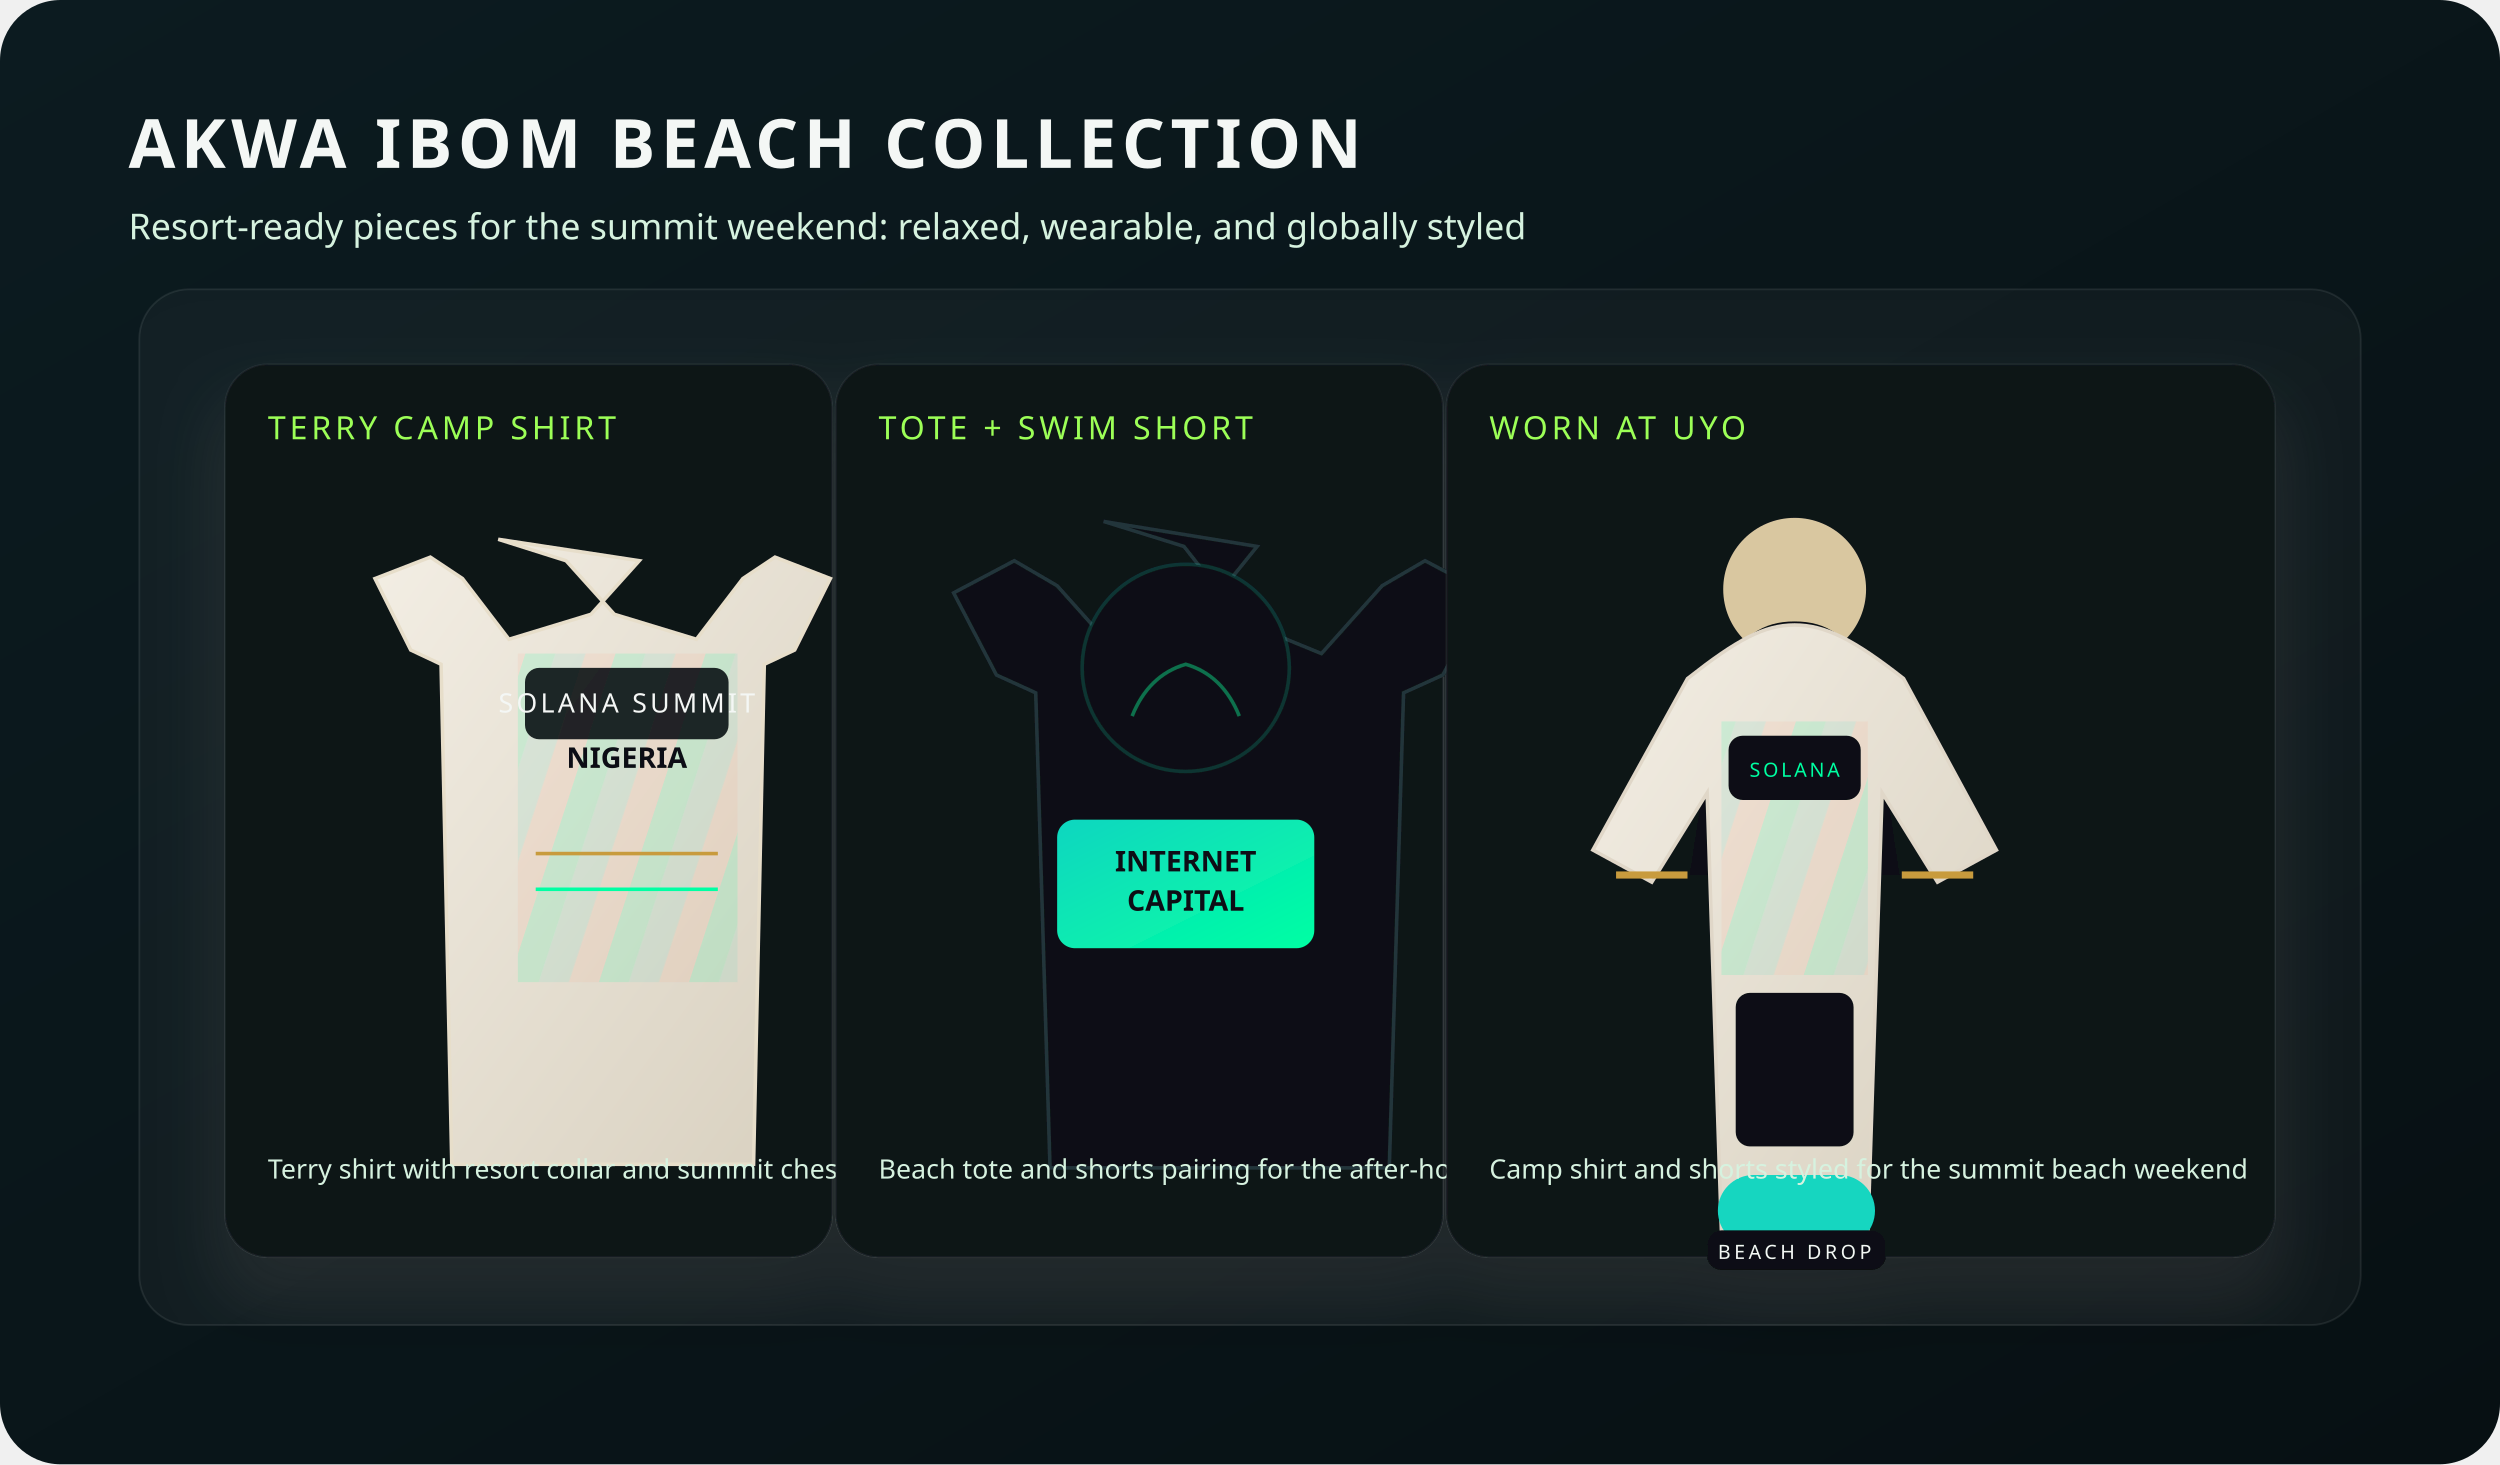
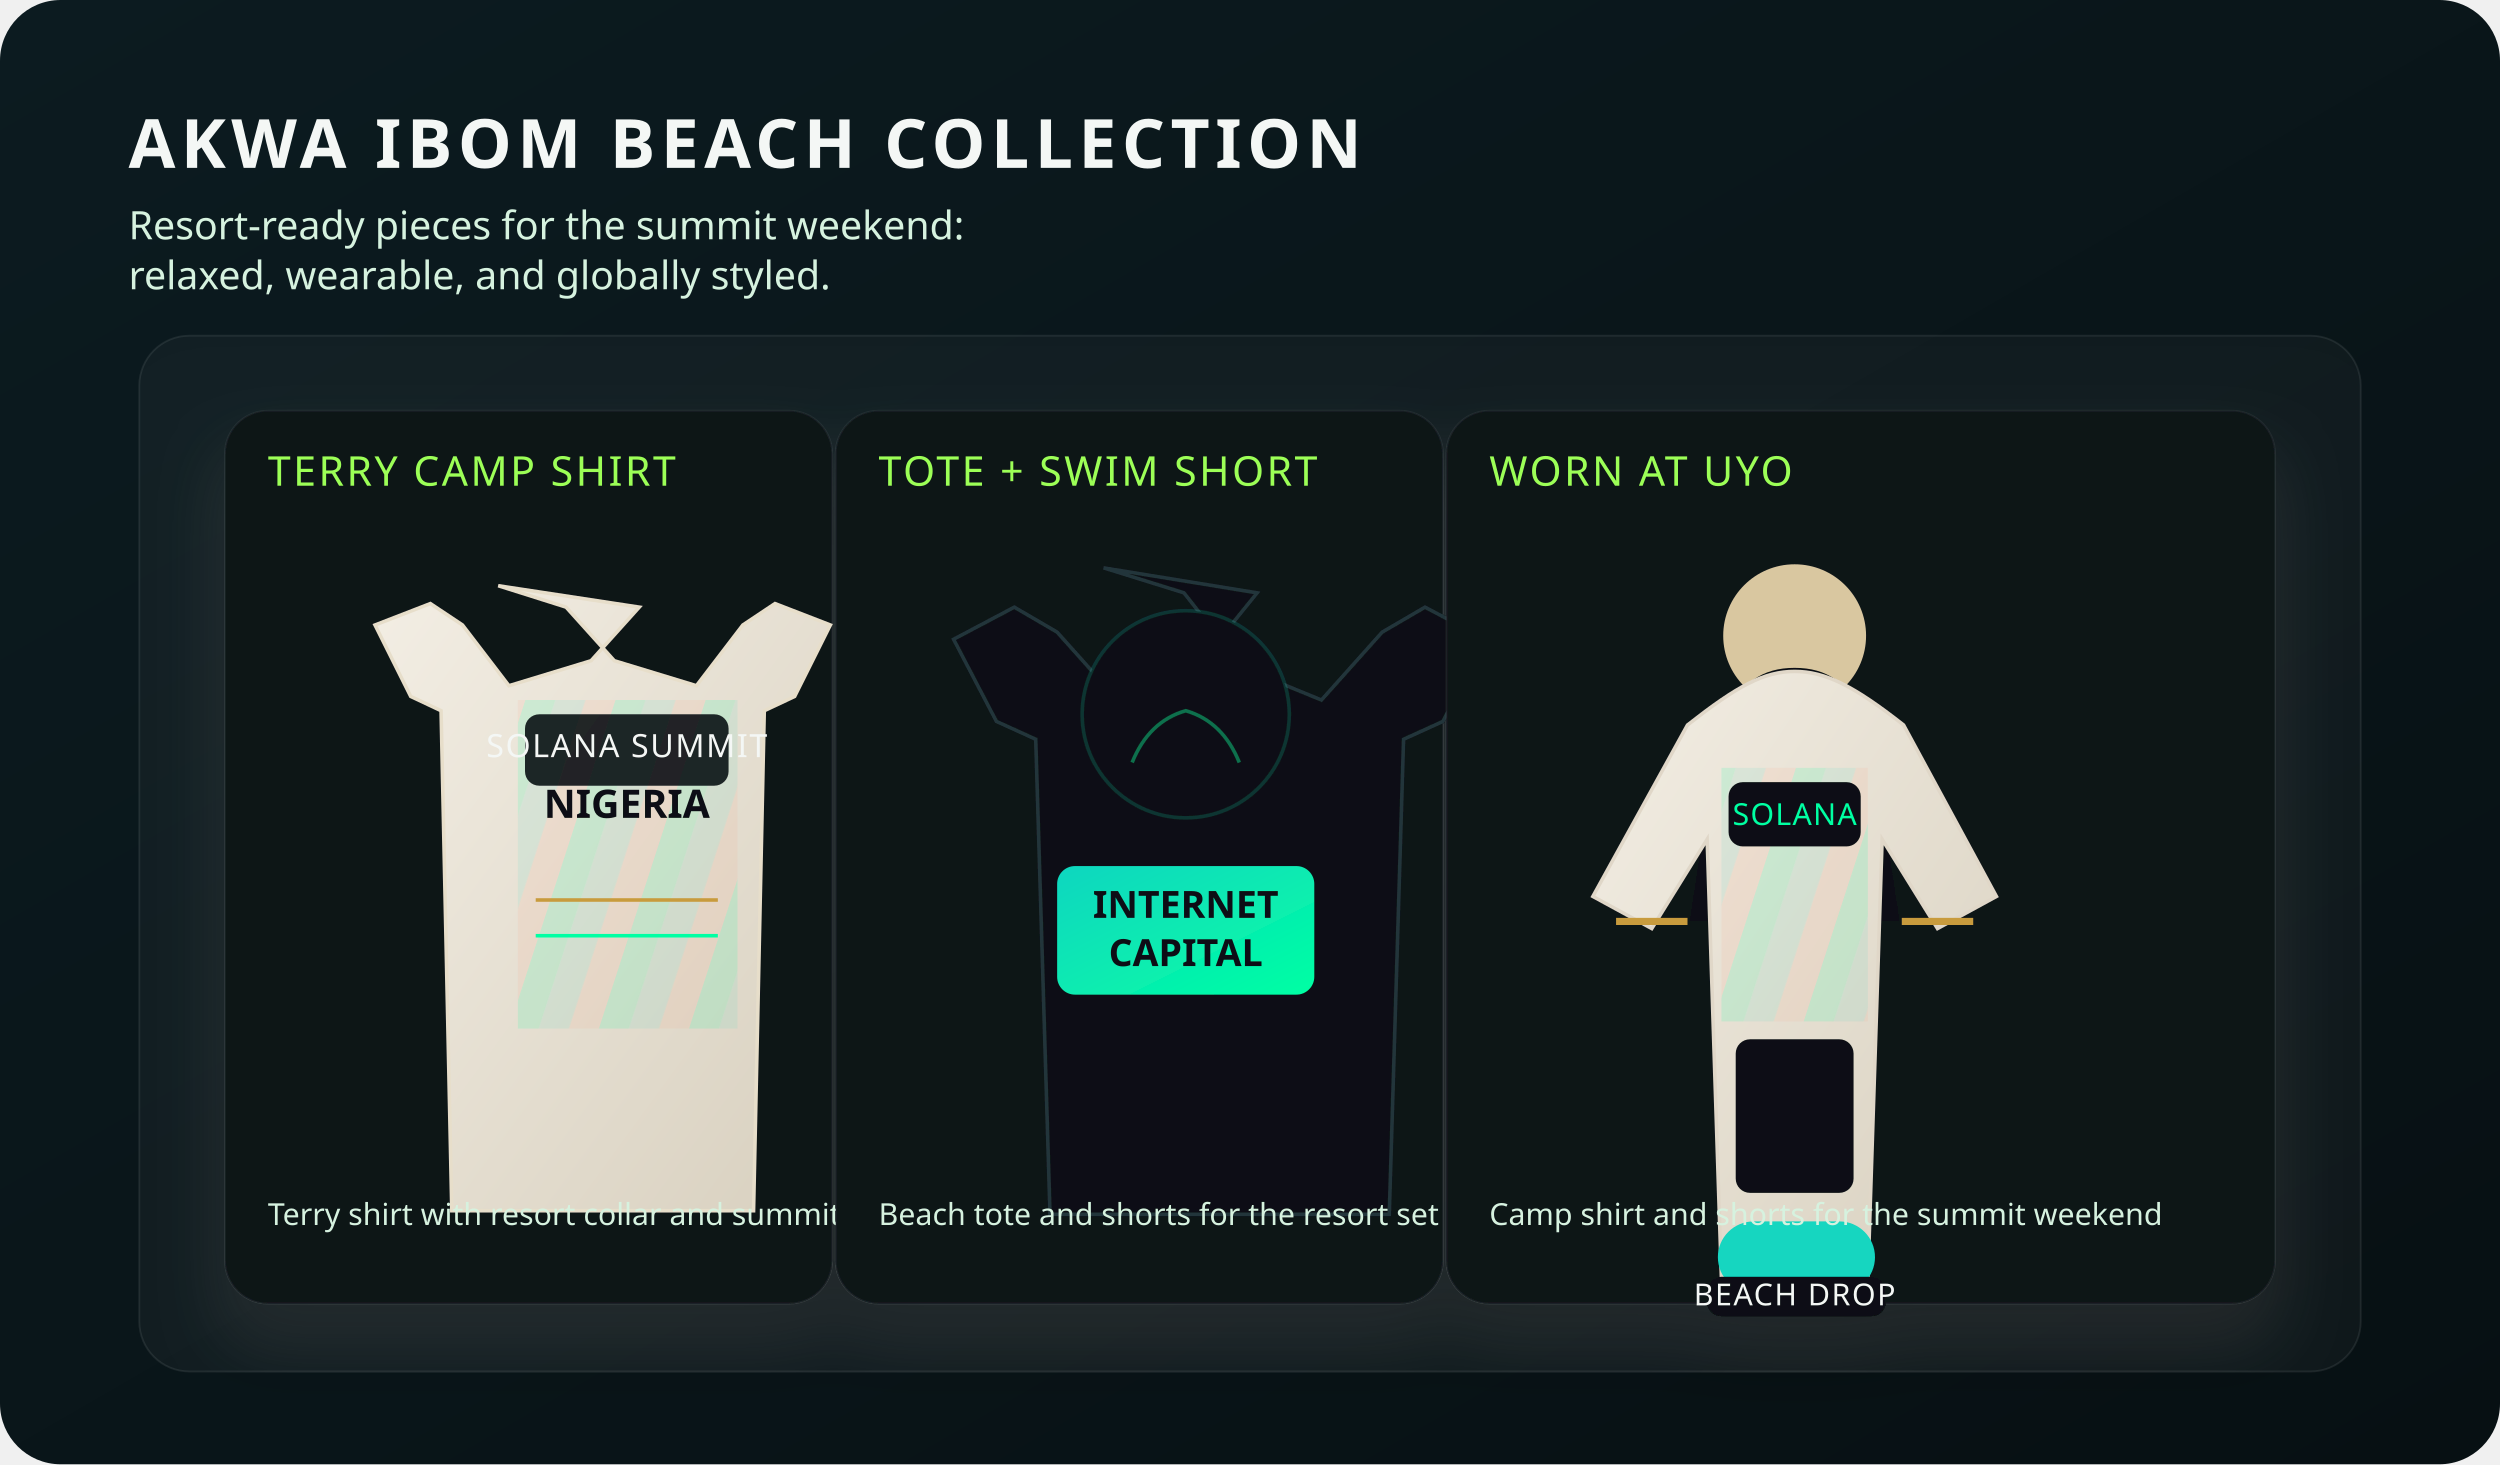
<svg xmlns="http://www.w3.org/2000/svg" viewBox="0 0 1400 820" role="img" aria-label="Beach collection production render">
  <defs>
    <linearGradient id="bg" x1="0" y1="0" x2="1" y2="1">
      <stop offset="0%" stop-color="#0c1b20" />
      <stop offset="100%" stop-color="#071013" />
    </linearGradient>
    <linearGradient id="sea" x1="0" y1="0" x2="1" y2="1">
      <stop offset="0%" stop-color="#12d6c0" />
      <stop offset="100%" stop-color="#00ffa3" />
    </linearGradient>
    <linearGradient id="sand" x1="0" y1="0" x2="1" y2="1">
      <stop offset="0%" stop-color="#f6edd9" />
      <stop offset="100%" stop-color="#d9c7a0" />
    </linearGradient>
    <linearGradient id="shirt" x1="0" y1="0" x2="1" y2="1">
      <stop offset="0%" stop-color="#f3eee4" />
      <stop offset="100%" stop-color="#d8d0bf" />
    </linearGradient>
    <filter id="shadow" x="-20%" y="-20%" width="140%" height="140%">
      <feDropShadow dx="0" dy="22" stdDeviation="18" flood-color="#000" flood-opacity=".34" />
    </filter>
    <pattern id="stripe" width="48" height="48" patternUnits="userSpaceOnUse" patternTransform="rotate(18)">
      <rect width="48" height="48" fill="none" />
      <rect x="0" y="0" width="16" height="48" fill="#00ffa3" opacity=".14" />
      <rect x="16" y="0" width="16" height="48" fill="#12d6c0" opacity=".09" />
      <rect x="32" y="0" width="16" height="48" fill="#ff7a59" opacity=".08" />
    </pattern>
  </defs>
  <rect width="1400" height="820" rx="34" fill="url(#bg)" />
  <text x="72" y="94" fill="#f4f7f5" font-family="Bahnschrift, Segoe UI, sans-serif" font-size="38" font-weight="700" letter-spacing=".08em">AKWA IBOM BEACH COLLECTION</text>
-   <text x="72" y="134" fill="#d6f2df" font-family="Bahnschrift, Segoe UI, sans-serif" font-size="20">Resort-ready pieces for the summit weekend: relaxed, wearable, and globally styled</text>
-   <g filter="url(#shadow)" transform="translate(78,162)">
+   <text x="72" y="134" fill="#d6f2df" font-family="Bahnschrift, Segoe UI, sans-serif" font-size="22">Resort-ready pieces for the summit weekend:</text>
+   <text x="72" y="162" fill="#d6f2df" font-family="Bahnschrift, Segoe UI, sans-serif" font-size="22">relaxed, wearable, and globally styled.</text>
+   <g filter="url(#shadow)" transform="translate(78,188)">
    <rect width="1244" height="580" rx="28" fill="rgba(255,255,255,.03)" stroke="#ffffff" stroke-opacity=".08" />
    <g transform="translate(48,42)">
      <rect x="0" y="0" width="340" height="500" rx="24" fill="#0d1418" stroke="#ffffff" stroke-opacity=".06" />
-       <text x="24" y="42" fill="#9cff57" font-family="Bahnschrift, Segoe UI, sans-serif" font-size="18" letter-spacing=".12em">TERRY CAMP SHIRT</text>
+       <text x="24" y="42" fill="#9cff57" font-family="Bahnschrift, Segoe UI, sans-serif" font-size="23" letter-spacing=".06em">TERRY CAMP SHIRT</text>
      <g transform="translate(48,66)">
        <path d="M105 32 L143 44 L170 74 L216 88 L242 54 L260 42 L291 54 L271 94 L254 102 L248 382 L79 382 L73 102 L56 94 L36 54 L67 42 L85 54 L111 88 L157 74 L184 44 Z" fill="url(#shirt)" stroke="#e7deca" stroke-width="2" />
        <path d="M116 96 H239 V280 H116 Z" fill="url(#stripe)" />
        <rect x="120" y="104" width="114" height="40" rx="8" fill="#0b1114" opacity=".9" />
-         <text x="177" y="129" text-anchor="middle" fill="#f4f7f5" font-family="Bahnschrift, Segoe UI, sans-serif" font-size="15" letter-spacing=".12em">SOLANA SUMMIT</text>
-         <text x="177" y="160" text-anchor="middle" fill="#0b1114" font-family="Bahnschrift, Segoe UI, sans-serif" font-size="16" font-weight="700">NIGERIA</text>
+         <text x="177" y="128" text-anchor="middle" fill="#f4f7f5" font-family="Bahnschrift, Segoe UI, sans-serif" font-size="18" letter-spacing=".05em">SOLANA SUMMIT</text>
+         <text x="177" y="162" text-anchor="middle" fill="#0b1114" font-family="Bahnschrift, Segoe UI, sans-serif" font-size="22" font-weight="700">NIGERIA</text>
        <path d="M126 208 H228" stroke="#c89b3c" stroke-width="2" />
        <path d="M126 228 H228" stroke="#00ffa3" stroke-width="2" />
      </g>
-       <text x="24" y="456" fill="#d6f2df" font-family="Bahnschrift, Segoe UI, sans-serif" font-size="15">Terry shirt with resort collar and summit chest lockup</text>
+       <text x="24" y="456" fill="#d6f2df" font-family="Bahnschrift, Segoe UI, sans-serif" font-size="17">Terry shirt with resort collar and summit lockup</text>
    </g>
    <g transform="translate(390,42)">
      <rect x="0" y="0" width="340" height="500" rx="24" fill="#0d1418" stroke="#ffffff" stroke-opacity=".06" />
-       <text x="24" y="42" fill="#9cff57" font-family="Bahnschrift, Segoe UI, sans-serif" font-size="18" letter-spacing=".12em">TOTE + SWIM SHORT</text>
+       <text x="24" y="42" fill="#9cff57" font-family="Bahnschrift, Segoe UI, sans-serif" font-size="23" letter-spacing=".06em">TOTE + SWIM SHORT</text>
      <g transform="translate(44,70)">
        <path d="M106 18 L151 32 L184 74 L228 92 L262 54 L286 40 L320 58 L296 104 L274 114 L266 380 L76 380 L68 114 L46 104 L22 58 L56 40 L80 54 L114 92 L158 74 L192 32 Z" fill="#0b1114" stroke="#24353a" stroke-width="2" />
        <circle cx="152" cy="100" r="58" fill="#0b1114" stroke="#12d6c0" stroke-opacity=".18" stroke-width="2" />
        <path d="M122 127 C128 112, 138 102, 152 98 C166 102, 176 112, 182 127" fill="none" stroke="#00ffa3" stroke-width="2" stroke-opacity=".4" />
        <rect x="80" y="185" width="144" height="72" rx="10" fill="url(#sea)" />
-         <text x="152" y="214" text-anchor="middle" fill="#081114" font-family="Bahnschrift, Segoe UI, sans-serif" font-size="16" font-weight="700">INTERNET</text>
-         <text x="152" y="236" text-anchor="middle" fill="#081114" font-family="Bahnschrift, Segoe UI, sans-serif" font-size="16" font-weight="700">CAPITAL</text>
+         <text x="152" y="214" text-anchor="middle" fill="#081114" font-family="Bahnschrift, Segoe UI, sans-serif" font-size="21" font-weight="700">INTERNET</text>
+         <text x="152" y="241" text-anchor="middle" fill="#081114" font-family="Bahnschrift, Segoe UI, sans-serif" font-size="21" font-weight="700">CAPITAL</text>
      </g>
-       <text x="24" y="456" fill="#d6f2df" font-family="Bahnschrift, Segoe UI, sans-serif" font-size="15">Beach tote and shorts pairing for the after-hours resort set</text>
+       <text x="24" y="456" fill="#d6f2df" font-family="Bahnschrift, Segoe UI, sans-serif" font-size="17">Beach tote and shorts for the resort set</text>
    </g>
    <g transform="translate(732,42)">
      <rect x="0" y="0" width="464" height="500" rx="24" fill="#0d1418" stroke="#ffffff" stroke-opacity=".06" />
-       <text x="24" y="42" fill="#9cff57" font-family="Bahnschrift, Segoe UI, sans-serif" font-size="18" letter-spacing=".12em">WORN AT UYO</text>
+       <text x="24" y="42" fill="#9cff57" font-family="Bahnschrift, Segoe UI, sans-serif" font-size="23" letter-spacing=".06em">WORN AT UYO</text>
      <g transform="translate(40,58)">
        <circle cx="155" cy="68" r="40" fill="#d9c7a0" />
        <path d="M113 116 C125 94, 137 86, 155 86 C173 86, 185 94, 197 116 L214 228 L96 228 Z" fill="#0b1114" />
        <path d="M95 118 C123 96, 138 88, 155 88 C172 88, 188 96, 216 118 L268 214 L235 232 L204 182 L196 428 L114 428 L106 182 L75 232 L42 214 Z" fill="url(#shirt)" stroke="#e0d7c8" stroke-width="2" />
        <path d="M114 142 H196 V284 H114 Z" fill="url(#stripe)" />
        <rect x="118" y="150" width="74" height="36" rx="8" fill="#0b1114" />
-         <text x="155" y="173" text-anchor="middle" fill="#00ffa3" font-family="Bahnschrift, Segoe UI, sans-serif" font-size="11" letter-spacing=".14em">SOLANA</text>
+         <text x="155" y="174" text-anchor="middle" fill="#00ffa3" font-family="Bahnschrift, Segoe UI, sans-serif" font-size="17" letter-spacing=".04em">SOLANA</text>
        <rect x="122" y="294" width="66" height="86" rx="8" fill="#0b1114" />
        <path d="M95 228 H55" stroke="#c89b3c" stroke-width="4" />
        <path d="M215 228 H255" stroke="#c89b3c" stroke-width="4" />
        <rect x="112" y="396" width="88" height="40" rx="20" fill="#12d6c0" />
        <rect x="106" y="427" width="100" height="22" rx="8" fill="#0b1114" />
-         <text x="155" y="443" text-anchor="middle" fill="#f4f7f5" font-family="Bahnschrift, Segoe UI, sans-serif" font-size="11" letter-spacing=".18em">BEACH DROP</text>
+         <text x="155" y="443" text-anchor="middle" fill="#f4f7f5" font-family="Bahnschrift, Segoe UI, sans-serif" font-size="17" letter-spacing=".05em">BEACH DROP</text>
      </g>
-       <text x="24" y="456" fill="#d6f2df" font-family="Bahnschrift, Segoe UI, sans-serif" font-size="15">Camp shirt and shorts styled for the summit beach weekend</text>
+       <text x="24" y="456" fill="#d6f2df" font-family="Bahnschrift, Segoe UI, sans-serif" font-size="17">Camp shirt and shorts for the summit weekend</text>
    </g>
  </g>
</svg>
